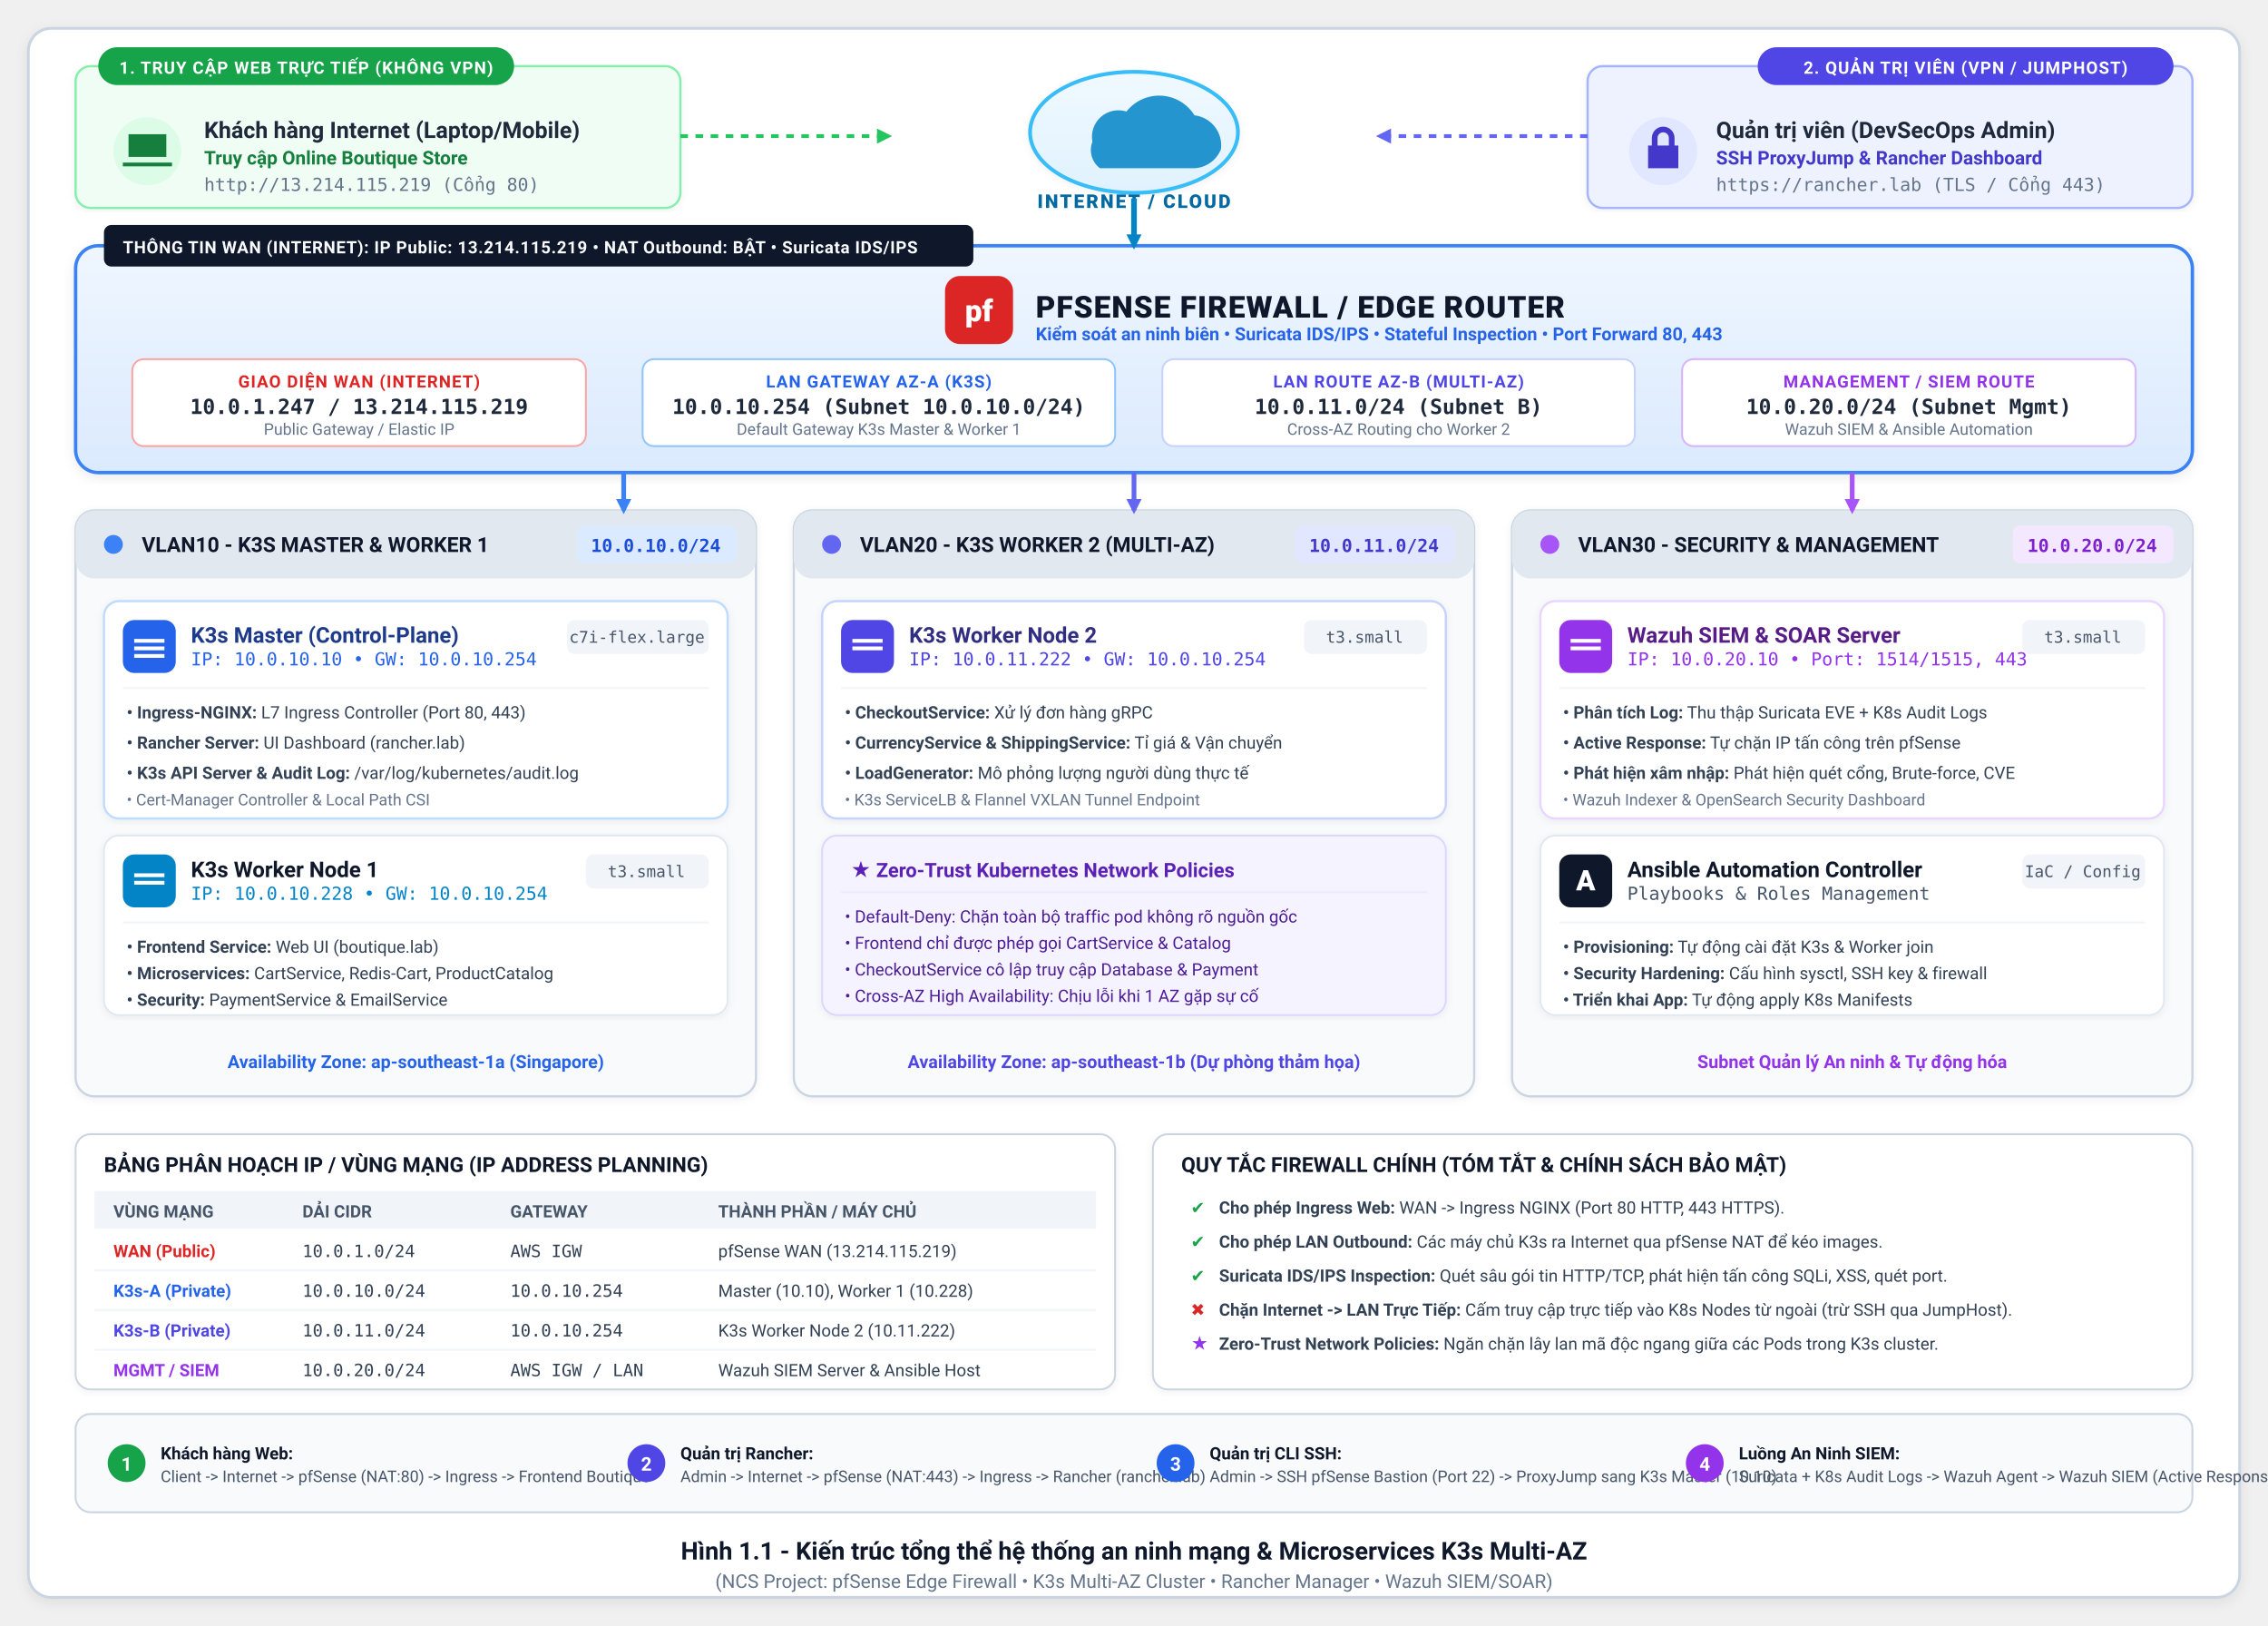
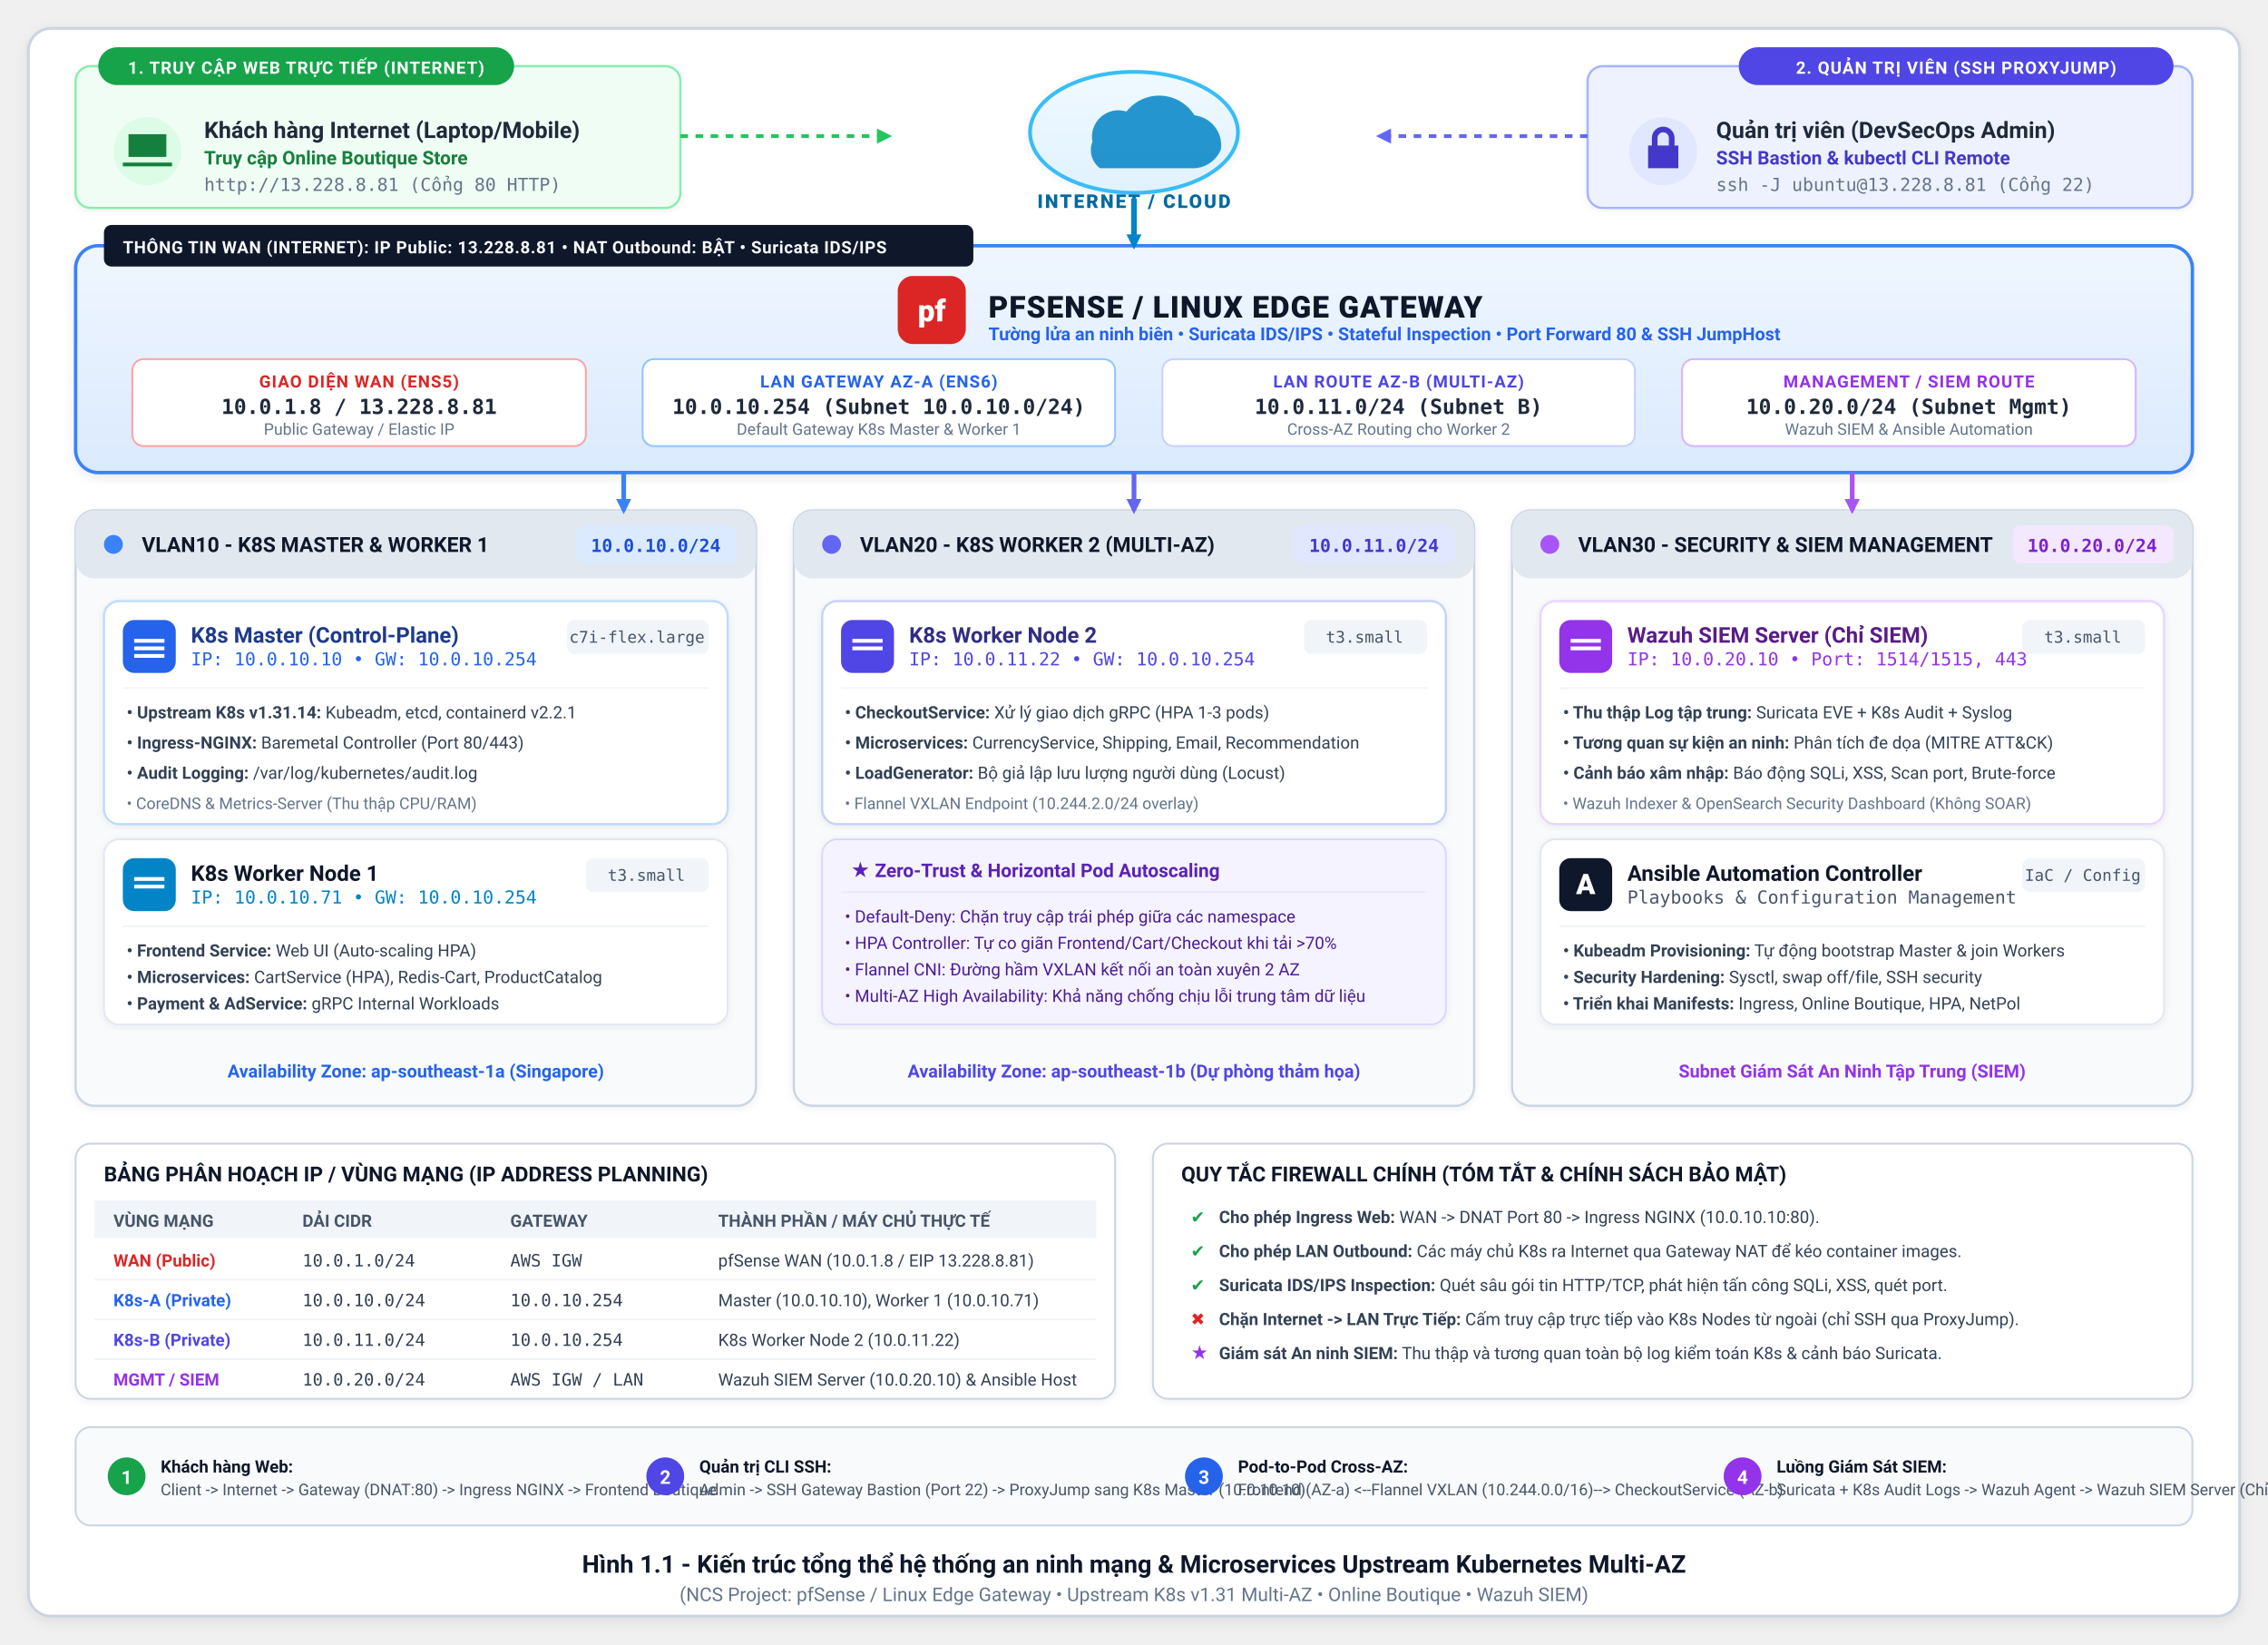
- <svg xmlns="http://www.w3.org/2000/svg" viewBox="0 0 1200 860" width="100%" height="100%" style="background:#ffffff; font-family:'Segoe UI', -apple-system, BlinkMacSystemFont, Roboto, Helvetica, Arial, sans-serif;">
+ <svg xmlns="http://www.w3.org/2000/svg" viewBox="0 0 1200 870" width="100%" height="100%" style="background:#ffffff; font-family:'Segoe UI', -apple-system, BlinkMacSystemFont, Roboto, Helvetica, Arial, sans-serif;">
  <defs>
    <filter id="shadow" x="-5%" y="-5%" width="110%" height="110%">
      <feDropShadow dx="0" dy="2" stdDeviation="3" flood-opacity="0.08" />
    </filter>
    <filter id="card-shadow" x="-3%" y="-3%" width="106%" height="106%">
      <feDropShadow dx="0" dy="1" stdDeviation="2" flood-opacity="0.06" />
    </filter>
    <linearGradient id="pfsense-grad" x1="0%" y1="0%" x2="0%" y2="100%">
      <stop offset="0%" stop-color="#eff6ff" />
      <stop offset="100%" stop-color="#dbeafe" />
    </linearGradient>
    <linearGradient id="cloud-grad" x1="0%" y1="0%" x2="0%" y2="100%">
      <stop offset="0%" stop-color="#f0f9ff" />
      <stop offset="100%" stop-color="#e0f2fe" />
    </linearGradient>
  </defs>
-   <rect x="15" y="15" width="1170" height="830" rx="12" fill="#ffffff" stroke="#cbd5e1" stroke-width="1.5" filter="url(#shadow)" />
+   <rect x="15" y="15" width="1170" height="840" rx="12" fill="#ffffff" stroke="#cbd5e1" stroke-width="1.5" filter="url(#shadow)" />
  <g transform="translate(40, 35)">
    <rect width="320" height="75" rx="8" fill="#f0fdf4" stroke="#86efac" stroke-width="1.2" filter="url(#card-shadow)" />
    <rect x="12" y="-10" width="220" height="20" rx="10" fill="#16a34a" />
-     <text x="122" y="4" font-size="9" font-weight="bold" fill="#ffffff" text-anchor="middle" letter-spacing="0.5">1. TRUY CẬP WEB TRỰC TIẾP (KHÔNG VPN)</text>
+     <text x="122" y="4" font-size="9" font-weight="bold" fill="#ffffff" text-anchor="middle" letter-spacing="0.5">1. TRUY CẬP WEB TRỰC TIẾP (INTERNET)</text>
    <circle cx="38" cy="45" r="18" fill="#dcfce7" />
    <path d="M28 48 h20 v-12 h-20 z M25 51 h26 v2 h-26 z" fill="#15803d" />
    <text x="68" y="38" font-size="12" font-weight="bold" fill="#1e293b">Khách hàng Internet (Laptop/Mobile)</text>
    <text x="68" y="52" font-size="10" font-weight="600" fill="#15803d">Truy cập Online Boutique Store</text>
-     <text x="68" y="66" font-size="9.5" font-family="monospace" fill="#64748b">http://13.214.115.219 (Cổng 80)</text>
+     <text x="68" y="66" font-size="9.5" font-family="monospace" fill="#64748b">http://13.228.8.81 (Cổng 80 HTTP)</text>
  </g>
  <g transform="translate(530, 30)">
    <ellipse cx="70" cy="40" rx="55" ry="32" fill="url(#cloud-grad)" stroke="#38bdf8" stroke-width="2" filter="url(#card-shadow)" />
    <path d="M48 45 a14 14 0 0 1 18 -16 a22 22 0 0 1 36 2 a16 16 0 0 1 14 18 a16 16 0 0 1 -14 10 h-50 a12 12 0 0 1 -4 -14 z" fill="#0284c7" opacity="0.85" />
    <text x="70" y="80" font-size="10" font-weight="900" fill="#0369a1" text-anchor="middle" letter-spacing="1">INTERNET / CLOUD</text>
  </g>
  <g transform="translate(840, 35)">
    <rect width="320" height="75" rx="8" fill="#eef2ff" stroke="#a5b4fc" stroke-width="1.2" filter="url(#card-shadow)" />
-     <rect x="90" y="-10" width="220" height="20" rx="10" fill="#4f46e5" />
-     <text x="200" y="4" font-size="9" font-weight="bold" fill="#ffffff" text-anchor="middle" letter-spacing="0.5">2. QUẢN TRỊ VIÊN (VPN / JUMPHOST)</text>
+     <rect x="80" y="-10" width="230" height="20" rx="10" fill="#4f46e5" />
+     <text x="195" y="4" font-size="9" font-weight="bold" fill="#ffffff" text-anchor="middle" letter-spacing="0.5">2. QUẢN TRỊ VIÊN (SSH PROXYJUMP)</text>
    <circle cx="40" cy="45" r="18" fill="#e0e7ff" />
    <path d="M34 42 v-4 a6 6 0 0 1 12 0 v4 h2 v12 h-16 v-12 z M37 42 h6 v-4 a3 3 0 0 0 -6 0 z" fill="#4338ca" />
    <text x="68" y="38" font-size="12" font-weight="bold" fill="#1e293b">Quản trị viên (DevSecOps Admin)</text>
-     <text x="68" y="52" font-size="10" font-weight="600" fill="#4338ca">SSH ProxyJump &amp; Rancher Dashboard</text>
-     <text x="68" y="66" font-size="9.5" font-family="monospace" fill="#64748b">https://rancher.lab (TLS / Cổng 443)</text>
+     <text x="68" y="52" font-size="10" font-weight="600" fill="#4338ca">SSH Bastion &amp; kubectl CLI Remote</text>
+     <text x="68" y="66" font-size="9.5" font-family="monospace" fill="#64748b">ssh -J ubuntu@13.228.8.81 (Cổng 22)</text>
  </g>
  <path d="M 360 72 L 470 72" fill="none" stroke="#22c55e" stroke-width="2" stroke-dasharray="4,4" />
  <polygon points="472,72 464,68 464,76" fill="#22c55e" />
  <path d="M 840 72 L 730 72" fill="none" stroke="#6366f1" stroke-width="2" stroke-dasharray="4,4" />
  <polygon points="728,72 736,68 736,76" fill="#6366f1" />
  <g transform="translate(40, 130)">
    <rect width="1120" height="120" rx="12" fill="url(#pfsense-grad)" stroke="#3b82f6" stroke-width="1.8" filter="url(#shadow)" />
    <rect x="15" y="-11" width="460" height="22" rx="4" fill="#0f172a" />
    <text x="25" y="4" font-size="9" font-weight="bold" fill="#f8fafc" letter-spacing="0.3">
-       THÔNG TIN WAN (INTERNET): IP Public: 13.214.115.219 • NAT Outbound: BẬT • Suricata IDS/IPS
+       THÔNG TIN WAN (INTERNET): IP Public: 13.228.8.81 • NAT Outbound: BẬT • Suricata IDS/IPS
    </text>
-     <g transform="translate(460, 16)">
+     <g transform="translate(435, 16)">
      <rect x="0" y="0" width="36" height="36" rx="8" fill="#dc2626" />
      <text x="18" y="24" font-size="16" font-weight="900" fill="#ffffff" text-anchor="middle">pf</text>
-       <text x="48" y="22" font-size="16" font-weight="900" fill="#0f172a" letter-spacing="0.5">PFSENSE FIREWALL / EDGE ROUTER</text>
-       <text x="48" y="34" font-size="9.5" font-weight="600" fill="#2563eb">Kiểm soát an ninh biên • Suricata IDS/IPS • Stateful Inspection • Port Forward 80, 443</text>
+       <text x="48" y="22" font-size="16" font-weight="900" fill="#0f172a" letter-spacing="0.5">PFSENSE / LINUX EDGE GATEWAY</text>
+       <text x="48" y="34" font-size="9.5" font-weight="600" fill="#2563eb">Tường lửa an ninh biên • Suricata IDS/IPS • Stateful Inspection • Port Forward 80 &amp; SSH JumpHost</text>
    </g>
    <g transform="translate(30, 60)">
      <g transform="translate(0, 0)">
        <rect width="240" height="46" rx="6" fill="#ffffff" stroke="#fca5a5" stroke-width="1" />
-         <text x="120" y="15" font-size="9" font-weight="bold" fill="#dc2626" text-anchor="middle" letter-spacing="0.5">GIAO DIỆN WAN (INTERNET)</text>
-         <text x="120" y="29" font-size="11" font-family="monospace" font-weight="bold" fill="#1e293b" text-anchor="middle">10.0.1.247 / 13.214.115.219</text>
+         <text x="120" y="15" font-size="9" font-weight="bold" fill="#dc2626" text-anchor="middle" letter-spacing="0.5">GIAO DIỆN WAN (ENS5)</text>
+         <text x="120" y="29" font-size="11" font-family="monospace" font-weight="bold" fill="#1e293b" text-anchor="middle">10.0.1.8 / 13.228.8.81</text>
        <text x="120" y="40" font-size="8.5" fill="#64748b" text-anchor="middle">Public Gateway / Elastic IP</text>
      </g>
      <g transform="translate(270, 0)">
        <rect width="250" height="46" rx="6" fill="#ffffff" stroke="#93c5fd" stroke-width="1" />
-         <text x="125" y="15" font-size="9" font-weight="bold" fill="#2563eb" text-anchor="middle" letter-spacing="0.5">LAN GATEWAY AZ-A (K3S)</text>
+         <text x="125" y="15" font-size="9" font-weight="bold" fill="#2563eb" text-anchor="middle" letter-spacing="0.5">LAN GATEWAY AZ-A (ENS6)</text>
        <text x="125" y="29" font-size="11" font-family="monospace" font-weight="bold" fill="#1e293b" text-anchor="middle">10.0.10.254 (Subnet 10.0.10.0/24)</text>
-         <text x="125" y="40" font-size="8.5" fill="#64748b" text-anchor="middle">Default Gateway K3s Master &amp; Worker 1</text>
+         <text x="125" y="40" font-size="8.5" fill="#64748b" text-anchor="middle">Default Gateway K8s Master &amp; Worker 1</text>
      </g>
      <g transform="translate(545, 0)">
        <rect width="250" height="46" rx="6" fill="#ffffff" stroke="#c7d2fe" stroke-width="1" />
        <text x="125" y="15" font-size="9" font-weight="bold" fill="#4f46e5" text-anchor="middle" letter-spacing="0.5">LAN ROUTE AZ-B (MULTI-AZ)</text>
        <text x="125" y="29" font-size="11" font-family="monospace" font-weight="bold" fill="#1e293b" text-anchor="middle">10.0.11.0/24 (Subnet B)</text>
        <text x="125" y="40" font-size="8.5" fill="#64748b" text-anchor="middle">Cross-AZ Routing cho Worker 2</text>
      </g>
      <g transform="translate(820, 0)">
        <rect width="240" height="46" rx="6" fill="#ffffff" stroke="#d8b4fe" stroke-width="1" />
        <text x="120" y="15" font-size="9" font-weight="bold" fill="#9333ea" text-anchor="middle" letter-spacing="0.5">MANAGEMENT / SIEM ROUTE</text>
        <text x="120" y="29" font-size="11" font-family="monospace" font-weight="bold" fill="#1e293b" text-anchor="middle">10.0.20.0/24 (Subnet Mgmt)</text>
        <text x="120" y="40" font-size="8.5" fill="#64748b" text-anchor="middle">Wazuh SIEM &amp; Ansible Automation</text>
      </g>
    </g>
  </g>
  <path d="M 600 105 L 600 130" fill="none" stroke="#0284c7" stroke-width="3" />
  <polygon points="600,132 596,124 604,124" fill="#0284c7" />
  <g transform="translate(40, 270)">
-     <rect width="360" height="310" rx="10" fill="#f8fafc" stroke="#cbd5e1" stroke-width="1.2" filter="url(#card-shadow)" />
+     <rect width="360" height="315" rx="10" fill="#f8fafc" stroke="#cbd5e1" stroke-width="1.2" filter="url(#card-shadow)" />
    <rect x="0" y="0" width="360" height="36" rx="10" fill="#e2e8f0" />
    <circle cx="20" cy="18" r="5" fill="#3b82f6" />
-     <text x="35" y="22" font-size="11" font-weight="bold" fill="#0f172a">VLAN10 - K3S MASTER &amp; WORKER 1</text>
+     <text x="35" y="22" font-size="11" font-weight="bold" fill="#0f172a">VLAN10 - K8S MASTER &amp; WORKER 1</text>
    <rect x="265" y="8" width="85" height="20" rx="4" fill="#dbeafe" />
    <text x="307" y="22" font-size="9.5" font-family="monospace" font-weight="bold" fill="#1d4ed8" text-anchor="middle">10.0.10.0/24</text>
    <g transform="translate(15, 48)">
-       <rect width="330" height="115" rx="8" fill="#ffffff" stroke="#bfdbfe" stroke-width="1.2" filter="url(#card-shadow)" />
+       <rect width="330" height="118" rx="8" fill="#ffffff" stroke="#bfdbfe" stroke-width="1.2" filter="url(#card-shadow)" />
      <rect x="10" y="10" width="28" height="28" rx="6" fill="#2563eb" />
      <path d="M16 20 h16 v2 h-16 z M16 24 h16 v2 h-16 z M16 28 h16 v2 h-16 z" fill="#ffffff" />
-       <text x="46" y="22" font-size="11.5" font-weight="bold" fill="#1e3a8a">K3s Master (Control-Plane)</text>
+       <text x="46" y="22" font-size="11.5" font-weight="bold" fill="#1e3a8a">K8s Master (Control-Plane)</text>
      <text x="46" y="34" font-size="9.5" font-family="monospace" fill="#2563eb">IP: 10.0.10.10 • GW: 10.0.10.254</text>
      <rect x="245" y="10" width="75" height="18" rx="4" fill="#f1f5f9" />
      <text x="282" y="22" font-size="8.5" font-family="monospace" fill="#475569" text-anchor="middle">c7i-flex.large</text>
      <line x1="10" y1="46" x2="320" y2="46" stroke="#f1f5f9" stroke-width="1" />
      <text x="12" y="62" font-size="9" fill="#334155">
-         <tspan font-weight="bold">• Ingress-NGINX:</tspan> L7 Ingress Controller (Port 80, 443)</text>
+         <tspan font-weight="bold">• Upstream K8s v1.31.14:</tspan> Kubeadm, etcd, containerd v2.2.1</text>
      <text x="12" y="78" font-size="9" fill="#334155">
-         <tspan font-weight="bold">• Rancher Server:</tspan> UI Dashboard (rancher.lab)</text>
+         <tspan font-weight="bold">• Ingress-NGINX:</tspan> Baremetal Controller (Port 80/443)</text>
      <text x="12" y="94" font-size="9" fill="#334155">
-         <tspan font-weight="bold">• K3s API Server &amp; Audit Log:</tspan> /var/log/kubernetes/audit.log</text>
-       <text x="12" y="108" font-size="8.5" fill="#64748b">• Cert-Manager Controller &amp; Local Path CSI</text>
-     </g>
-     <g transform="translate(15, 172)">
-       <rect width="330" height="95" rx="8" fill="#ffffff" stroke="#e2e8f0" stroke-width="1" filter="url(#card-shadow)" />
+         <tspan font-weight="bold">• Audit Logging:</tspan> /var/log/kubernetes/audit.log</text>
+       <text x="12" y="110" font-size="8.5" fill="#64748b">• CoreDNS &amp; Metrics-Server (Thu thập CPU/RAM)</text>
+     </g>
+     <g transform="translate(15, 174)">
+       <rect width="330" height="98" rx="8" fill="#ffffff" stroke="#e2e8f0" stroke-width="1" filter="url(#card-shadow)" />
      <rect x="10" y="10" width="28" height="28" rx="6" fill="#0284c7" />
      <path d="M16 20 h16 v2 h-16 z M16 24 h16 v2 h-16 z" fill="#ffffff" />
-       <text x="46" y="22" font-size="11.5" font-weight="bold" fill="#0f172a">K3s Worker Node 1</text>
-       <text x="46" y="34" font-size="9.5" font-family="monospace" fill="#0284c7">IP: 10.0.10.228 • GW: 10.0.10.254</text>
+       <text x="46" y="22" font-size="11.5" font-weight="bold" fill="#0f172a">K8s Worker Node 1</text>
+       <text x="46" y="34" font-size="9.5" font-family="monospace" fill="#0284c7">IP: 10.0.10.71 • GW: 10.0.10.254</text>
      <rect x="255" y="10" width="65" height="18" rx="4" fill="#f1f5f9" />
      <text x="287" y="22" font-size="8.5" font-family="monospace" fill="#475569" text-anchor="middle">t3.small</text>
      <line x1="10" y1="46" x2="320" y2="46" stroke="#f1f5f9" stroke-width="1" />
      <text x="12" y="62" font-size="9" fill="#334155">
-         <tspan font-weight="bold">• Frontend Service:</tspan> Web UI (boutique.lab)</text>
+         <tspan font-weight="bold">• Frontend Service:</tspan> Web UI (Auto-scaling HPA)</text>
      <text x="12" y="76" font-size="9" fill="#334155">
-         <tspan font-weight="bold">• Microservices:</tspan> CartService, Redis-Cart, ProductCatalog</text>
+         <tspan font-weight="bold">• Microservices:</tspan> CartService (HPA), Redis-Cart, ProductCatalog</text>
      <text x="12" y="90" font-size="9" fill="#334155">
-         <tspan font-weight="bold">• Security:</tspan> PaymentService &amp; EmailService</text>
-     </g>
-     <text x="180" y="295" font-size="9.5" font-weight="bold" fill="#2563eb" text-anchor="middle">Availability Zone: ap-southeast-1a (Singapore)</text>
+         <tspan font-weight="bold">• Payment &amp; AdService:</tspan> gRPC Internal Workloads</text>
+     </g>
+     <text x="180" y="300" font-size="9.5" font-weight="bold" fill="#2563eb" text-anchor="middle">Availability Zone: ap-southeast-1a (Singapore)</text>
  </g>
  <g transform="translate(420, 270)">
-     <rect width="360" height="310" rx="10" fill="#f8fafc" stroke="#cbd5e1" stroke-width="1.2" filter="url(#card-shadow)" />
+     <rect width="360" height="315" rx="10" fill="#f8fafc" stroke="#cbd5e1" stroke-width="1.2" filter="url(#card-shadow)" />
    <rect x="0" y="0" width="360" height="36" rx="10" fill="#e2e8f0" />
    <circle cx="20" cy="18" r="5" fill="#6366f1" />
-     <text x="35" y="22" font-size="11" font-weight="bold" fill="#0f172a">VLAN20 - K3S WORKER 2 (MULTI-AZ)</text>
+     <text x="35" y="22" font-size="11" font-weight="bold" fill="#0f172a">VLAN20 - K8S WORKER 2 (MULTI-AZ)</text>
    <rect x="265" y="8" width="85" height="20" rx="4" fill="#e0e7ff" />
    <text x="307" y="22" font-size="9.5" font-family="monospace" font-weight="bold" fill="#4338ca" text-anchor="middle">10.0.11.0/24</text>
    <g transform="translate(15, 48)">
-       <rect width="330" height="115" rx="8" fill="#ffffff" stroke="#c7d2fe" stroke-width="1.2" filter="url(#card-shadow)" />
+       <rect width="330" height="118" rx="8" fill="#ffffff" stroke="#c7d2fe" stroke-width="1.2" filter="url(#card-shadow)" />
      <rect x="10" y="10" width="28" height="28" rx="6" fill="#4f46e5" />
      <path d="M16 20 h16 v2 h-16 z M16 24 h16 v2 h-16 z" fill="#ffffff" />
-       <text x="46" y="22" font-size="11.5" font-weight="bold" fill="#312e81">K3s Worker Node 2</text>
-       <text x="46" y="34" font-size="9.5" font-family="monospace" fill="#4f46e5">IP: 10.0.11.222 • GW: 10.0.10.254</text>
+       <text x="46" y="22" font-size="11.5" font-weight="bold" fill="#312e81">K8s Worker Node 2</text>
+       <text x="46" y="34" font-size="9.5" font-family="monospace" fill="#4f46e5">IP: 10.0.11.22 • GW: 10.0.10.254</text>
      <rect x="255" y="10" width="65" height="18" rx="4" fill="#f1f5f9" />
      <text x="287" y="22" font-size="8.5" font-family="monospace" fill="#475569" text-anchor="middle">t3.small</text>
      <line x1="10" y1="46" x2="320" y2="46" stroke="#f1f5f9" stroke-width="1" />
      <text x="12" y="62" font-size="9" fill="#334155">
-         <tspan font-weight="bold">• CheckoutService:</tspan> Xử lý đơn hàng gRPC</text>
+         <tspan font-weight="bold">• CheckoutService:</tspan> Xử lý giao dịch gRPC (HPA 1-3 pods)</text>
      <text x="12" y="78" font-size="9" fill="#334155">
-         <tspan font-weight="bold">• CurrencyService &amp; ShippingService:</tspan> Tỉ giá &amp; Vận chuyển</text>
+         <tspan font-weight="bold">• Microservices:</tspan> CurrencyService, Shipping, Email, Recommendation</text>
      <text x="12" y="94" font-size="9" fill="#334155">
-         <tspan font-weight="bold">• LoadGenerator:</tspan> Mô phỏng lượng người dùng thực tế</text>
-       <text x="12" y="108" font-size="8.5" fill="#64748b">• K3s ServiceLB &amp; Flannel VXLAN Tunnel Endpoint</text>
-     </g>
-     <g transform="translate(15, 172)">
-       <rect width="330" height="95" rx="8" fill="#f5f3ff" stroke="#ddd6fe" stroke-width="1" filter="url(#card-shadow)" />
-       <text x="15" y="22" font-size="10.5" font-weight="bold" fill="#5b21b6">★ Zero-Trust Kubernetes Network Policies</text>
-       <line x1="10" y1="30" x2="320" y2="30" stroke="#ede9fe" stroke-width="1" />
-       <text x="12" y="46" font-size="9" fill="#4c1d95">• Default-Deny: Chặn toàn bộ traffic pod không rõ nguồn gốc</text>
-       <text x="12" y="60" font-size="9" fill="#4c1d95">• Frontend chỉ được phép gọi CartService &amp; Catalog</text>
-       <text x="12" y="74" font-size="9" fill="#4c1d95">• CheckoutService cô lập truy cập Database &amp; Payment</text>
-       <text x="12" y="88" font-size="9" fill="#4c1d95">• Cross-AZ High Availability: Chịu lỗi khi 1 AZ gặp sự cố</text>
-     </g>
-     <text x="180" y="295" font-size="9.5" font-weight="bold" fill="#4f46e5" text-anchor="middle">Availability Zone: ap-southeast-1b (Dự phòng thảm họa)</text>
+         <tspan font-weight="bold">• LoadGenerator:</tspan> Bộ giả lập lưu lượng người dùng (Locust)</text>
+       <text x="12" y="110" font-size="8.5" fill="#64748b">• Flannel VXLAN Endpoint (10.244.2.0/24 overlay)</text>
+     </g>
+     <g transform="translate(15, 174)">
+       <rect width="330" height="98" rx="8" fill="#f5f3ff" stroke="#ddd6fe" stroke-width="1" filter="url(#card-shadow)" />
+       <text x="15" y="20" font-size="10" font-weight="bold" fill="#5b21b6">★ Zero-Trust &amp; Horizontal Pod Autoscaling</text>
+       <line x1="10" y1="28" x2="320" y2="28" stroke="#ede9fe" stroke-width="1" />
+       <text x="12" y="44" font-size="9" fill="#4c1d95">• Default-Deny: Chặn truy cập trái phép giữa các namespace</text>
+       <text x="12" y="58" font-size="9" fill="#4c1d95">• HPA Controller: Tự co giãn Frontend/Cart/Checkout khi tải &gt;70%</text>
+       <text x="12" y="72" font-size="9" fill="#4c1d95">• Flannel CNI: Đường hầm VXLAN kết nối an toàn xuyên 2 AZ</text>
+       <text x="12" y="86" font-size="9" fill="#4c1d95">• Multi-AZ High Availability: Khả năng chống chịu lỗi trung tâm dữ liệu</text>
+     </g>
+     <text x="180" y="300" font-size="9.5" font-weight="bold" fill="#4f46e5" text-anchor="middle">Availability Zone: ap-southeast-1b (Dự phòng thảm họa)</text>
  </g>
  <g transform="translate(800, 270)">
-     <rect width="360" height="310" rx="10" fill="#f8fafc" stroke="#cbd5e1" stroke-width="1.2" filter="url(#card-shadow)" />
+     <rect width="360" height="315" rx="10" fill="#f8fafc" stroke="#cbd5e1" stroke-width="1.2" filter="url(#card-shadow)" />
    <rect x="0" y="0" width="360" height="36" rx="10" fill="#e2e8f0" />
    <circle cx="20" cy="18" r="5" fill="#a855f7" />
-     <text x="35" y="22" font-size="11" font-weight="bold" fill="#0f172a">VLAN30 - SECURITY &amp; MANAGEMENT</text>
+     <text x="35" y="22" font-size="11" font-weight="bold" fill="#0f172a">VLAN30 - SECURITY &amp; SIEM MANAGEMENT</text>
    <rect x="265" y="8" width="85" height="20" rx="4" fill="#f3e8ff" />
    <text x="307" y="22" font-size="9.5" font-family="monospace" font-weight="bold" fill="#7e22ce" text-anchor="middle">10.0.20.0/24</text>
    <g transform="translate(15, 48)">
-       <rect width="330" height="115" rx="8" fill="#ffffff" stroke="#e9d5ff" stroke-width="1.2" filter="url(#card-shadow)" />
+       <rect width="330" height="118" rx="8" fill="#ffffff" stroke="#e9d5ff" stroke-width="1.2" filter="url(#card-shadow)" />
      <rect x="10" y="10" width="28" height="28" rx="6" fill="#9333ea" />
      <path d="M16 20 h16 v2 h-16 z M16 24 h16 v2 h-16 z" fill="#ffffff" />
-       <text x="46" y="22" font-size="11.5" font-weight="bold" fill="#581c87">Wazuh SIEM &amp; SOAR Server</text>
+       <text x="46" y="22" font-size="11.5" font-weight="bold" fill="#581c87">Wazuh SIEM Server (Chỉ SIEM)</text>
      <text x="46" y="34" font-size="9.5" font-family="monospace" fill="#9333ea">IP: 10.0.20.10 • Port: 1514/1515, 443</text>
      <rect x="255" y="10" width="65" height="18" rx="4" fill="#f1f5f9" />
      <text x="287" y="22" font-size="8.5" font-family="monospace" fill="#475569" text-anchor="middle">t3.small</text>
      <line x1="10" y1="46" x2="320" y2="46" stroke="#f1f5f9" stroke-width="1" />
      <text x="12" y="62" font-size="9" fill="#334155">
-         <tspan font-weight="bold">• Phân tích Log:</tspan> Thu thập Suricata EVE + K8s Audit Logs</text>
+         <tspan font-weight="bold">• Thu thập Log tập trung:</tspan> Suricata EVE + K8s Audit + Syslog</text>
      <text x="12" y="78" font-size="9" fill="#334155">
-         <tspan font-weight="bold">• Active Response:</tspan> Tự chặn IP tấn công trên pfSense</text>
+         <tspan font-weight="bold">• Tương quan sự kiện an ninh:</tspan> Phân tích đe dọa (MITRE ATT&amp;CK)</text>
      <text x="12" y="94" font-size="9" fill="#334155">
-         <tspan font-weight="bold">• Phát hiện xâm nhập:</tspan> Phát hiện quét cổng, Brute-force, CVE</text>
-       <text x="12" y="108" font-size="8.5" fill="#64748b">• Wazuh Indexer &amp; OpenSearch Security Dashboard</text>
-     </g>
-     <g transform="translate(15, 172)">
-       <rect width="330" height="95" rx="8" fill="#ffffff" stroke="#e2e8f0" stroke-width="1" filter="url(#card-shadow)" />
+         <tspan font-weight="bold">• Cảnh báo xâm nhập:</tspan> Báo động SQLi, XSS, Scan port, Brute-force</text>
+       <text x="12" y="110" font-size="8.5" fill="#64748b">• Wazuh Indexer &amp; OpenSearch Security Dashboard (Không SOAR)</text>
+     </g>
+     <g transform="translate(15, 174)">
+       <rect width="330" height="98" rx="8" fill="#ffffff" stroke="#e2e8f0" stroke-width="1" filter="url(#card-shadow)" />
      <rect x="10" y="10" width="28" height="28" rx="6" fill="#0f172a" />
      <text x="24" y="29" font-size="15" font-weight="900" fill="#ffffff" text-anchor="middle">A</text>
      <text x="46" y="22" font-size="11.5" font-weight="bold" fill="#0f172a">Ansible Automation Controller</text>
-       <text x="46" y="34" font-size="9.5" font-family="monospace" fill="#475569">Playbooks &amp; Roles Management</text>
+       <text x="46" y="34" font-size="9.5" font-family="monospace" fill="#475569">Playbooks &amp; Configuration Management</text>
      <rect x="255" y="10" width="65" height="18" rx="4" fill="#f1f5f9" />
      <text x="287" y="22" font-size="8.5" font-family="monospace" fill="#475569" text-anchor="middle">IaC / Config</text>
      <line x1="10" y1="46" x2="320" y2="46" stroke="#f1f5f9" stroke-width="1" />
      <text x="12" y="62" font-size="9" fill="#334155">
-         <tspan font-weight="bold">• Provisioning:</tspan> Tự động cài đặt K3s &amp; Worker join</text>
+         <tspan font-weight="bold">• Kubeadm Provisioning:</tspan> Tự động bootstrap Master &amp; join Workers</text>
      <text x="12" y="76" font-size="9" fill="#334155">
-         <tspan font-weight="bold">• Security Hardening:</tspan> Cấu hình sysctl, SSH key &amp; firewall</text>
+         <tspan font-weight="bold">• Security Hardening:</tspan> Sysctl, swap off/file, SSH security</text>
      <text x="12" y="90" font-size="9" fill="#334155">
-         <tspan font-weight="bold">• Triển khai App:</tspan> Tự động apply K8s Manifests</text>
-     </g>
-     <text x="180" y="295" font-size="9.5" font-weight="bold" fill="#9333ea" text-anchor="middle">Subnet Quản lý An ninh &amp; Tự động hóa</text>
+         <tspan font-weight="bold">• Triển khai Manifests:</tspan> Ingress, Online Boutique, HPA, NetPol</text>
+     </g>
+     <text x="180" y="300" font-size="9.5" font-weight="bold" fill="#9333ea" text-anchor="middle">Subnet Giám Sát An Ninh Tập Trung (SIEM)</text>
  </g>
  <path d="M 330 250 L 330 270" fill="none" stroke="#3b82f6" stroke-width="2.5" />
  <polygon points="330,272 326,264 334,264" fill="#3b82f6" />
  <path d="M 600 250 L 600 270" fill="none" stroke="#6366f1" stroke-width="2.5" />
  <polygon points="600,272 596,264 604,264" fill="#6366f1" />
  <path d="M 980 250 L 980 270" fill="none" stroke="#a855f7" stroke-width="2.5" />
  <polygon points="980,272 976,264 984,264" fill="#a855f7" />
-   <g transform="translate(40, 600)">
+   <g transform="translate(40, 605)">
    <rect width="550" height="135" rx="8" fill="#ffffff" stroke="#cbd5e1" stroke-width="1" filter="url(#card-shadow)" />
    <text x="15" y="20" font-size="11" font-weight="bold" fill="#0f172a">BẢNG PHÂN HOẠCH IP / VÙNG MẠNG (IP ADDRESS PLANNING)</text>
    <rect x="10" y="30" width="530" height="20" fill="#f1f5f9" />
    <text x="20" y="44" font-size="9" font-weight="bold" fill="#475569">VÙNG MẠNG</text>
    <text x="120" y="44" font-size="9" font-weight="bold" fill="#475569">DẢI CIDR</text>
    <text x="230" y="44" font-size="9" font-weight="bold" fill="#475569">GATEWAY</text>
-     <text x="340" y="44" font-size="9" font-weight="bold" fill="#475569">THÀNH PHẦN / MÁY CHỦ</text>
+     <text x="340" y="44" font-size="9" font-weight="bold" fill="#475569">THÀNH PHẦN / MÁY CHỦ THỰC TẾ</text>
    <text x="20" y="65" font-size="9" font-weight="bold" fill="#dc2626">WAN (Public)</text>
    <text x="120" y="65" font-size="9" font-family="monospace" fill="#334155">10.0.1.0/24</text>
    <text x="230" y="65" font-size="9" font-family="monospace" fill="#334155">AWS IGW</text>
-     <text x="340" y="65" font-size="9" fill="#334155">pfSense WAN (13.214.115.219)</text>
+     <text x="340" y="65" font-size="9" fill="#334155">pfSense WAN (10.0.1.8 / EIP 13.228.8.81)</text>
    <line x1="10" y1="72" x2="540" y2="72" stroke="#f1f5f9" stroke-width="1" />
-     <text x="20" y="86" font-size="9" font-weight="bold" fill="#2563eb">K3s-A (Private)</text>
+     <text x="20" y="86" font-size="9" font-weight="bold" fill="#2563eb">K8s-A (Private)</text>
    <text x="120" y="86" font-size="9" font-family="monospace" fill="#334155">10.0.10.0/24</text>
    <text x="230" y="86" font-size="9" font-family="monospace" fill="#334155">10.0.10.254</text>
-     <text x="340" y="86" font-size="9" fill="#334155">Master (10.10), Worker 1 (10.228)</text>
+     <text x="340" y="86" font-size="9" fill="#334155">Master (10.0.10.10), Worker 1 (10.0.10.71)</text>
    <line x1="10" y1="93" x2="540" y2="93" stroke="#f1f5f9" stroke-width="1" />
-     <text x="20" y="107" font-size="9" font-weight="bold" fill="#4f46e5">K3s-B (Private)</text>
+     <text x="20" y="107" font-size="9" font-weight="bold" fill="#4f46e5">K8s-B (Private)</text>
    <text x="120" y="107" font-size="9" font-family="monospace" fill="#334155">10.0.11.0/24</text>
    <text x="230" y="107" font-size="9" font-family="monospace" fill="#334155">10.0.10.254</text>
-     <text x="340" y="107" font-size="9" fill="#334155">K3s Worker Node 2 (10.11.222)</text>
+     <text x="340" y="107" font-size="9" fill="#334155">K8s Worker Node 2 (10.0.11.22)</text>
    <line x1="10" y1="114" x2="540" y2="114" stroke="#f1f5f9" stroke-width="1" />
    <text x="20" y="128" font-size="9" font-weight="bold" fill="#9333ea">MGMT / SIEM</text>
    <text x="120" y="128" font-size="9" font-family="monospace" fill="#334155">10.0.20.0/24</text>
    <text x="230" y="128" font-size="9" font-family="monospace" fill="#334155">AWS IGW / LAN</text>
-     <text x="340" y="128" font-size="9" fill="#334155">Wazuh SIEM Server &amp; Ansible Host</text>
-   </g>
-   <g transform="translate(610, 600)">
+     <text x="340" y="128" font-size="9" fill="#334155">Wazuh SIEM Server (10.0.20.10) &amp; Ansible Host</text>
+   </g>
+   <g transform="translate(610, 605)">
    <rect width="550" height="135" rx="8" fill="#ffffff" stroke="#cbd5e1" stroke-width="1" filter="url(#card-shadow)" />
    <text x="15" y="20" font-size="11" font-weight="bold" fill="#0f172a">QUY TẮC FIREWALL CHÍNH (TÓM TẮT &amp; CHÍNH SÁCH BẢO MẬT)</text>
    <text x="20" y="42" font-size="9" fill="#16a34a" font-weight="bold">✔</text>
    <text x="35" y="42" font-size="9" fill="#334155">
-       <tspan font-weight="bold">Cho phép Ingress Web:</tspan> WAN -&gt; Ingress NGINX (Port 80 HTTP, 443 HTTPS).</text>
+       <tspan font-weight="bold">Cho phép Ingress Web:</tspan> WAN -&gt; DNAT Port 80 -&gt; Ingress NGINX (10.0.10.10:80).</text>
    <text x="20" y="60" font-size="9" fill="#16a34a" font-weight="bold">✔</text>
    <text x="35" y="60" font-size="9" fill="#334155">
-       <tspan font-weight="bold">Cho phép LAN Outbound:</tspan> Các máy chủ K3s ra Internet qua pfSense NAT để kéo images.</text>
+       <tspan font-weight="bold">Cho phép LAN Outbound:</tspan> Các máy chủ K8s ra Internet qua Gateway NAT để kéo container images.</text>
    <text x="20" y="78" font-size="9" fill="#16a34a" font-weight="bold">✔</text>
    <text x="35" y="78" font-size="9" fill="#334155">
      <tspan font-weight="bold">Suricata IDS/IPS Inspection:</tspan> Quét sâu gói tin HTTP/TCP, phát hiện tấn công SQLi, XSS, quét port.</text>
    <text x="20" y="96" font-size="9" fill="#dc2626" font-weight="bold">✖</text>
    <text x="35" y="96" font-size="9" fill="#334155">
-       <tspan font-weight="bold">Chặn Internet -&gt; LAN Trực Tiếp:</tspan> Cấm truy cập trực tiếp vào K8s Nodes từ ngoài (trừ SSH qua JumpHost).</text>
+       <tspan font-weight="bold">Chặn Internet -&gt; LAN Trực Tiếp:</tspan> Cấm truy cập trực tiếp vào K8s Nodes từ ngoài (chỉ SSH qua ProxyJump).</text>
    <text x="20" y="114" font-size="9" fill="#9333ea" font-weight="bold">★</text>
    <text x="35" y="114" font-size="9" fill="#334155">
-       <tspan font-weight="bold">Zero-Trust Network Policies:</tspan> Ngăn chặn lây lan mã độc ngang giữa các Pods trong K3s cluster.</text>
-   </g>
-   <g transform="translate(40, 748)">
+       <tspan font-weight="bold">Giám sát An ninh SIEM:</tspan> Thu thập và tương quan toàn bộ log kiểm toán K8s &amp; cảnh báo Suricata.</text>
+   </g>
+   <g transform="translate(40, 755)">
    <rect width="1120" height="52" rx="8" fill="#f8fafc" stroke="#cbd5e1" stroke-width="1" />
    <g transform="translate(15, 12)">
      <circle cx="12" cy="14" r="10" fill="#16a34a" />
      <text x="12" y="18" font-size="10" font-weight="bold" fill="#ffffff" text-anchor="middle">1</text>
      <text x="30" y="12" font-size="9" font-weight="bold" fill="#0f172a">Khách hàng Web:</text>
-       <text x="30" y="24" font-size="8.5" fill="#475569">Client -&gt; Internet -&gt; pfSense (NAT:80) -&gt; Ingress -&gt; Frontend Boutique</text>
-     </g>
-     <g transform="translate(290, 12)">
+       <text x="30" y="24" font-size="8.5" fill="#475569">Client -&gt; Internet -&gt; Gateway (DNAT:80) -&gt; Ingress NGINX -&gt; Frontend Boutique</text>
+     </g>
+     <g transform="translate(300, 12)">
      <circle cx="12" cy="14" r="10" fill="#4f46e5" />
      <text x="12" y="18" font-size="10" font-weight="bold" fill="#ffffff" text-anchor="middle">2</text>
-       <text x="30" y="12" font-size="9" font-weight="bold" fill="#0f172a">Quản trị Rancher:</text>
-       <text x="30" y="24" font-size="8.5" fill="#475569">Admin -&gt; Internet -&gt; pfSense (NAT:443) -&gt; Ingress -&gt; Rancher (rancher.lab)</text>
-     </g>
-     <g transform="translate(570, 12)">
+       <text x="30" y="12" font-size="9" font-weight="bold" fill="#0f172a">Quản trị CLI SSH:</text>
+       <text x="30" y="24" font-size="8.5" fill="#475569">Admin -&gt; SSH Gateway Bastion (Port 22) -&gt; ProxyJump sang K8s Master (10.0.10.10)</text>
+     </g>
+     <g transform="translate(585, 12)">
      <circle cx="12" cy="14" r="10" fill="#2563eb" />
      <text x="12" y="18" font-size="10" font-weight="bold" fill="#ffffff" text-anchor="middle">3</text>
-       <text x="30" y="12" font-size="9" font-weight="bold" fill="#0f172a">Quản trị CLI SSH:</text>
-       <text x="30" y="24" font-size="8.5" fill="#475569">Admin -&gt; SSH pfSense Bastion (Port 22) -&gt; ProxyJump sang K3s Master (10.10)</text>
-     </g>
-     <g transform="translate(850, 12)">
+       <text x="30" y="12" font-size="9" font-weight="bold" fill="#0f172a">Pod-to-Pod Cross-AZ:</text>
+       <text x="30" y="24" font-size="8.5" fill="#475569">Frontend (AZ-a) &lt;--Flannel VXLAN (10.244.0.0/16)--&gt; CheckoutService (AZ-b)</text>
+     </g>
+     <g transform="translate(870, 12)">
      <circle cx="12" cy="14" r="10" fill="#9333ea" />
      <text x="12" y="18" font-size="10" font-weight="bold" fill="#ffffff" text-anchor="middle">4</text>
-       <text x="30" y="12" font-size="9" font-weight="bold" fill="#0f172a">Luồng An Ninh SIEM:</text>
-       <text x="30" y="24" font-size="8.5" fill="#475569">Suricata + K8s Audit Logs -&gt; Wazuh Agent -&gt; Wazuh SIEM (Active Response)</text>
-     </g>
-   </g>
-   <text x="600" y="825" font-size="13" font-weight="bold" fill="#0f172a" text-anchor="middle">
-     Hình 1.1 - Kiến trúc tổng thể hệ thống an ninh mạng &amp; Microservices K3s Multi-AZ
+       <text x="30" y="12" font-size="9" font-weight="bold" fill="#0f172a">Luồng Giám Sát SIEM:</text>
+       <text x="30" y="24" font-size="8.5" fill="#475569">Suricata + K8s Audit Logs -&gt; Wazuh Agent -&gt; Wazuh SIEM Server (Chỉ SIEM)</text>
+     </g>
+   </g>
+   <text x="600" y="832" font-size="13" font-weight="bold" fill="#0f172a" text-anchor="middle">
+     Hình 1.1 - Kiến trúc tổng thể hệ thống an ninh mạng &amp; Microservices Upstream Kubernetes Multi-AZ
  </text>
-   <text x="600" y="840" font-size="10" fill="#64748b" text-anchor="middle">
-     (NCS Project: pfSense Edge Firewall • K3s Multi-AZ Cluster • Rancher Manager • Wazuh SIEM/SOAR)
+   <text x="600" y="847" font-size="10" fill="#64748b" text-anchor="middle">
+     (NCS Project: pfSense / Linux Edge Gateway • Upstream K8s v1.31 Multi-AZ • Online Boutique • Wazuh SIEM)
  </text>
</svg>
